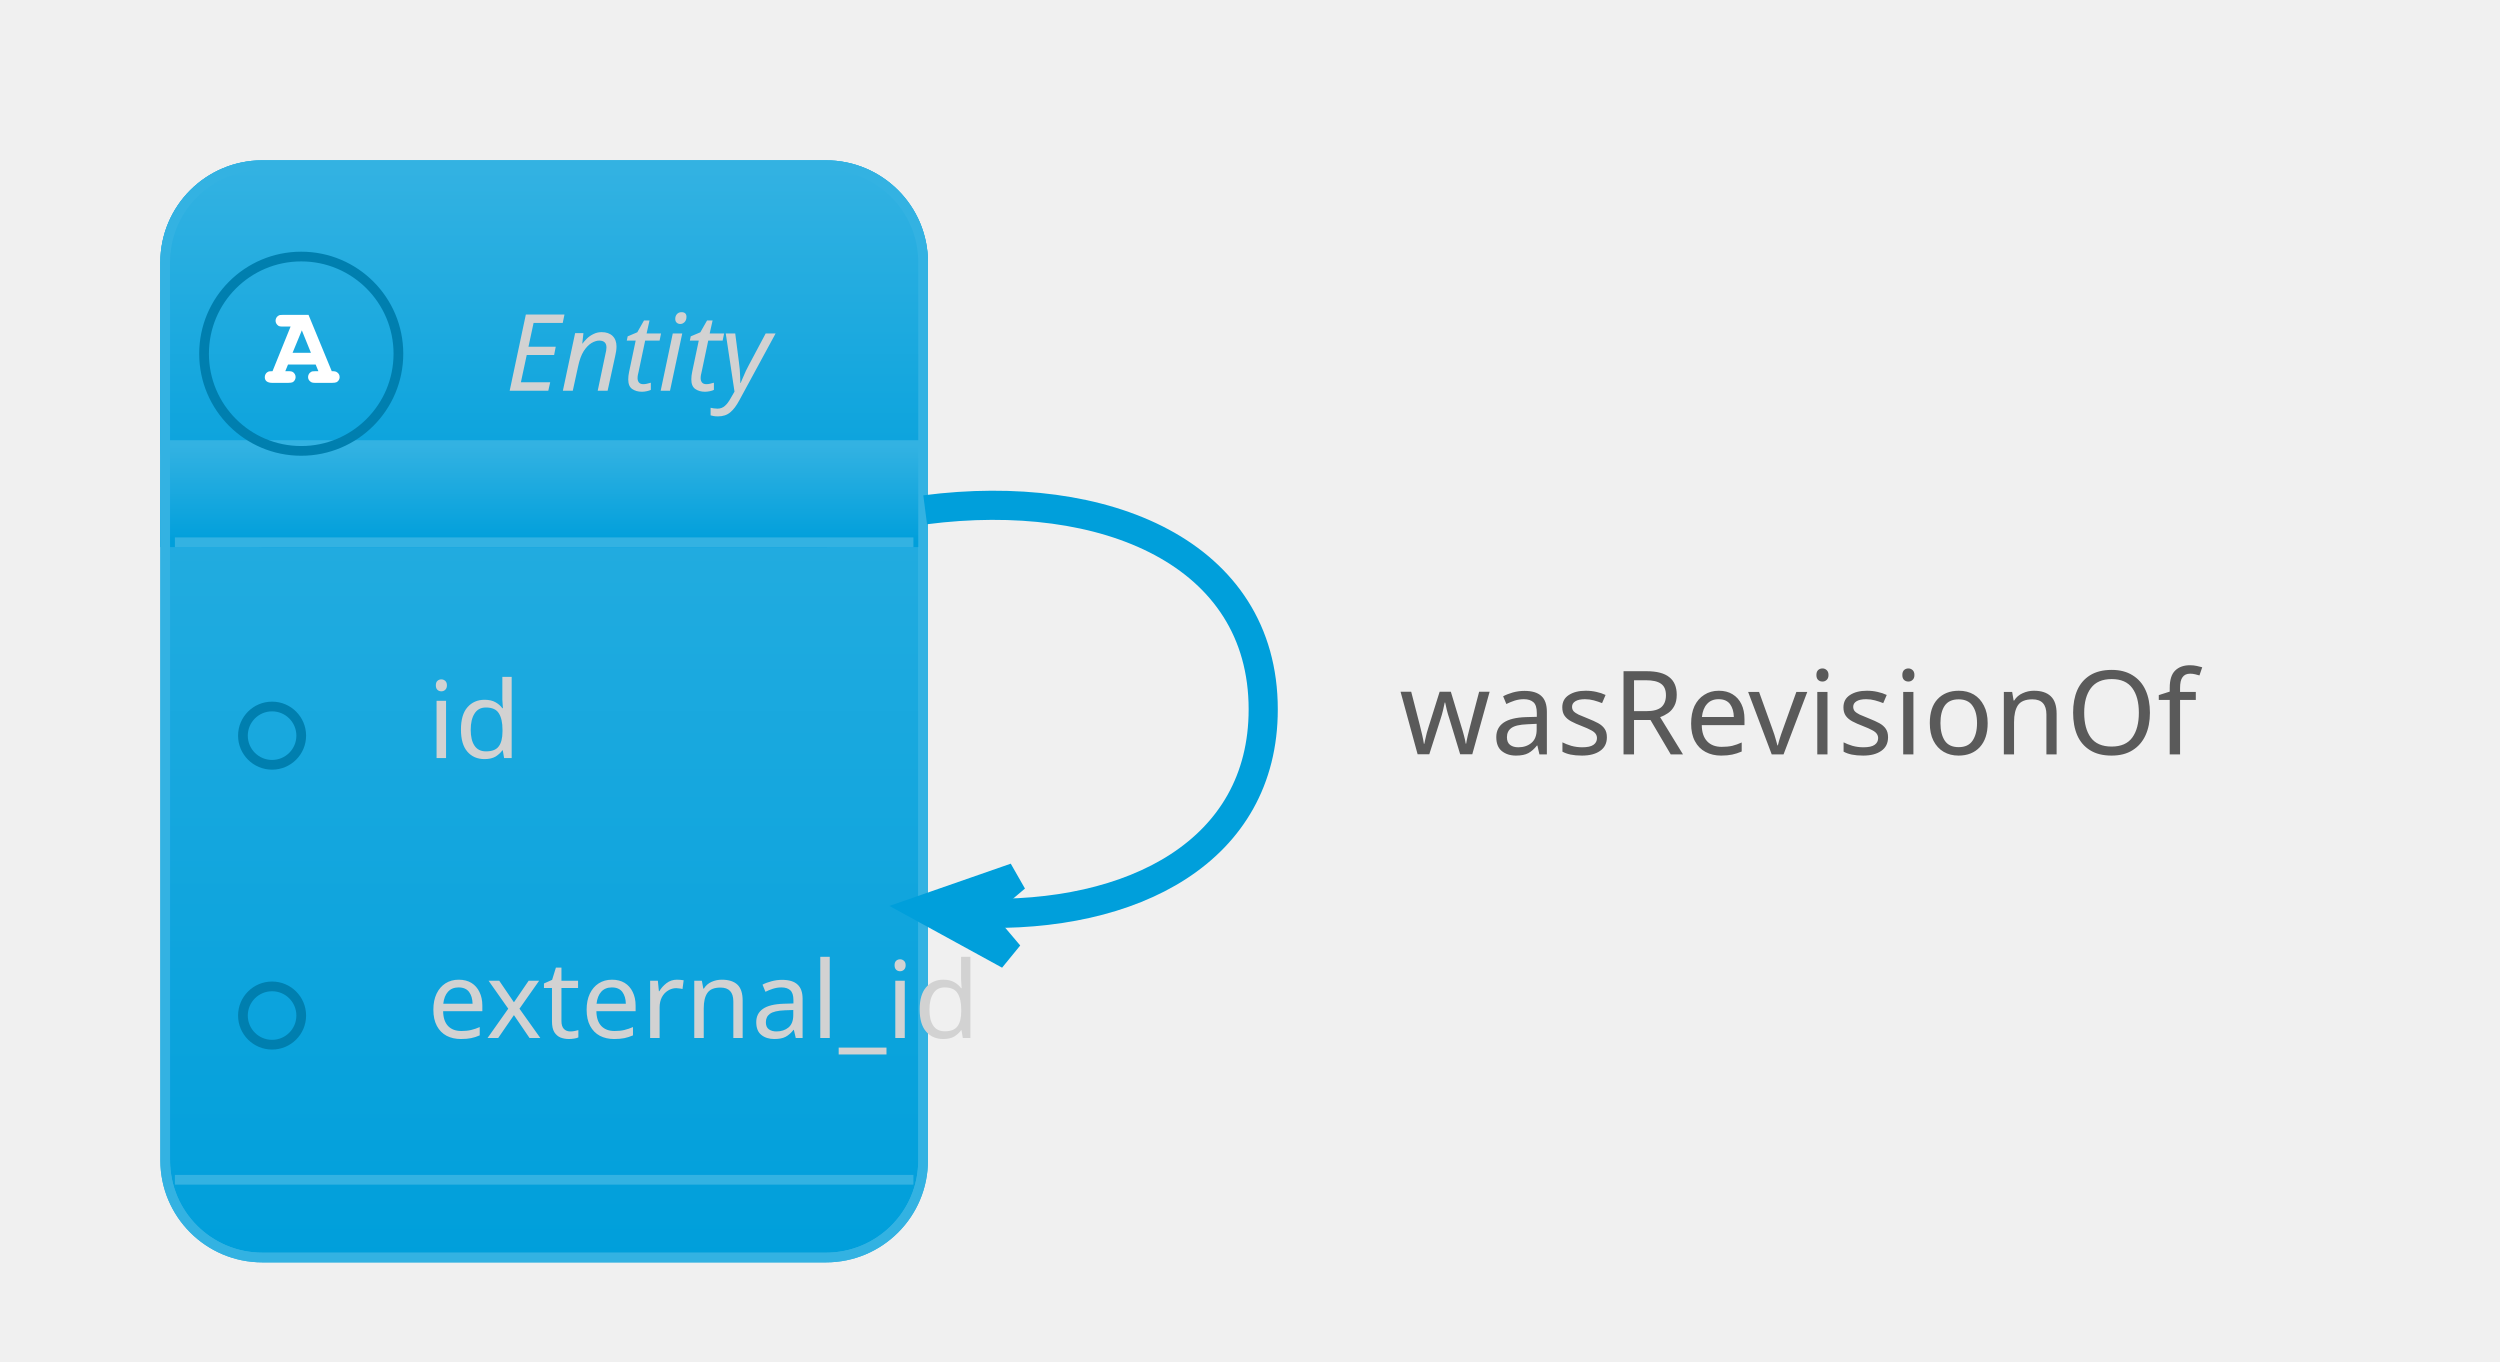
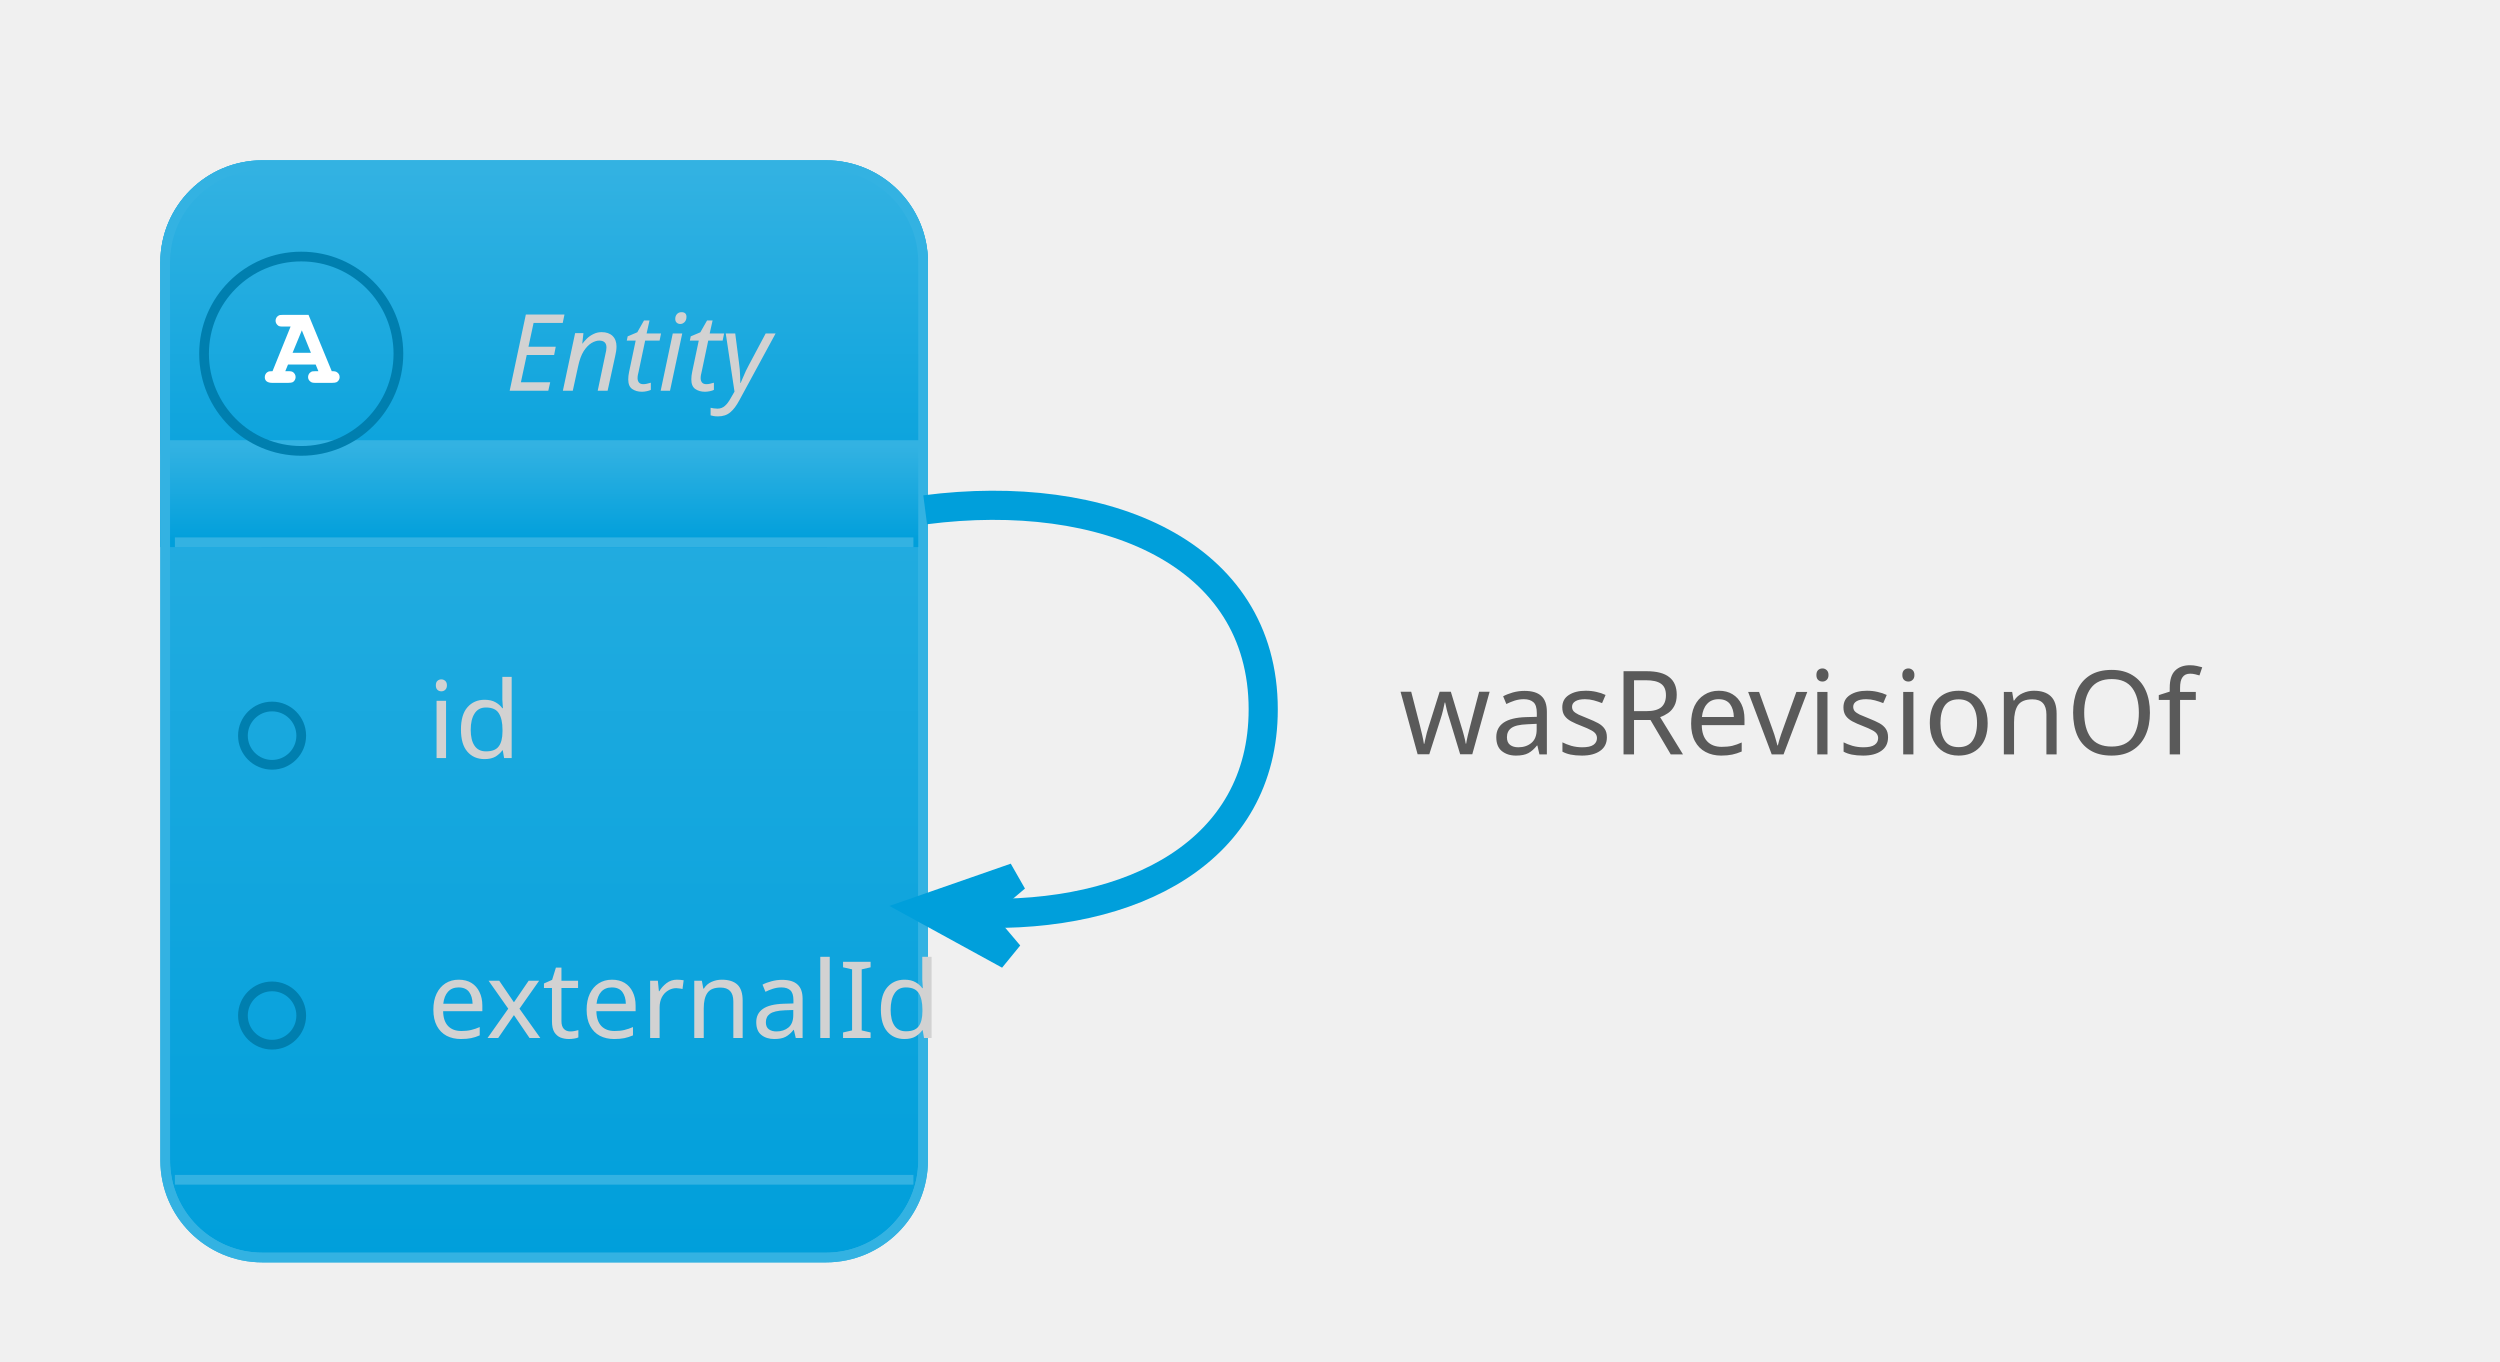
<svg xmlns="http://www.w3.org/2000/svg" contentStyleType="text/css" height="146.875px" preserveAspectRatio="none" style="width:268px;height:146px;background:#00000000;" version="1.1" viewBox="0 0 268 146" width="268.75px" zoomAndPan="magnify">
  <defs>
    <linearGradient id="gpsc4ov73sr9k0" x1="50%" x2="50%" y1="0%" y2="100%">
      <stop offset="0%" stop-color="#33B2E2" />
      <stop offset="100%" stop-color="#009FDB" />
    </linearGradient>
  </defs>
  <g>
    <g id="elem_Entity">
      <rect codeLine="5" fill="url(#gpsc4ov73sr9k0)" height="117.098" id="Entity" rx="10.417" ry="10.417" style="stroke:#33B2E2;stroke-width:1.042;" width="81.25" x="17.708" y="17.708" />
      <rect fill="url(#gpsc4ov73sr9k0)" height="40.422" rx="10.417" ry="10.417" style="stroke:url(#gpsc4ov73sr9k0);stroke-width:1.042;" width="81.25" x="17.708" y="17.708" />
      <rect fill="url(#gpsc4ov73sr9k0)" height="10.417" style="stroke:url(#gpsc4ov73sr9k0);stroke-width:1.042;" width="81.25" x="17.708" y="47.713" />
      <rect codeLine="5" fill="none" height="117.098" id="Entity" rx="10.417" ry="10.417" style="stroke:#33B2E2;stroke-width:1.042;" width="81.25" x="17.708" y="17.708" />
      <ellipse cx="32.292" cy="37.919" fill="none" rx="10.417" ry="10.417" style="stroke:#007FAF;stroke-width:1.042;" />
      <path d="M33.838,39.075 L34.131,39.791 L33.838,39.791 C33.529,39.791 33.431,39.807 33.317,39.889 C33.138,39.986 33.024,40.214 33.024,40.426 C33.024,40.621 33.122,40.8 33.285,40.914 C33.398,41.012 33.545,41.044 33.838,41.044 L35.579,41.044 C35.84,41.044 36.003,41.012 36.1,40.963 C36.296,40.849 36.41,40.637 36.41,40.426 C36.41,40.214 36.312,40.035 36.149,39.921 C36.019,39.823 35.905,39.791 35.563,39.791 L33.073,33.752 L30.371,33.752 C30.029,33.752 29.948,33.769 29.834,33.85 C29.639,33.964 29.541,34.176 29.541,34.387 C29.541,34.583 29.639,34.762 29.801,34.892 C29.915,34.989 30.046,35.006 30.371,35.006 L31.152,35.006 L29.215,39.791 C28.906,39.791 28.792,39.807 28.678,39.889 C28.499,39.986 28.385,40.214 28.385,40.426 C28.385,40.833 28.662,41.044 29.215,41.044 L30.876,41.044 C31.136,41.044 31.299,41.012 31.396,40.963 C31.576,40.849 31.689,40.637 31.689,40.426 C31.689,40.214 31.592,40.035 31.429,39.905 C31.315,39.823 31.201,39.791 30.876,39.791 L30.583,39.791 L30.876,39.075 L33.838,39.075 Z M33.333,37.822 L31.364,37.822 L32.357,35.413 L33.333,37.822 Z " fill="#FFFFFF" />
      <text fill="#D2D2D2" font-family="&quot;Verdana&quot;" font-size="11.458" font-style="italic" lengthAdjust="spacing" textLength="33.333" x="54.167" y="41.886">Entity</text>
      <line style="stroke:#33B2E2;stroke-width:1.042;" x1="18.75" x2="97.917" y1="58.13" y2="58.13" />
      <ellipse cx="29.167" cy="78.862" fill="none" rx="3.125" ry="3.125" style="stroke:#007FAF;stroke-width:1.042;" />
      <text fill="#D2D2D2" font-family="&quot;Verdana&quot;" font-size="11.458" lengthAdjust="spacing" textLength="10.417" x="45.833" y="81.266">id</text>
      <ellipse cx="29.167" cy="108.866" fill="none" rx="3.125" ry="3.125" style="stroke:#007FAF;stroke-width:1.042;" />
-       <text fill="#D2D2D2" font-family="&quot;Verdana&quot;" font-size="11.458" lengthAdjust="spacing" textLength="34.375" x="45.833" y="111.271">external_id</text>
+       <text fill="#D2D2D2" font-family="&quot;Verdana&quot;" font-size="11.458" lengthAdjust="spacing" textLength="34.375" x="45.833" y="111.271">externalId</text>
      <line style="stroke:#33B2E2;stroke-width:1.042;" x1="18.75" x2="97.917" y1="126.473" y2="126.473" />
    </g>
    <g id="link_Entity_Entity">
      <path codeLine="11" d="M99.178,54.649 C118.472,52.163 135.417,59.294 135.417,76.042 C135.417,91.22 121.501,98.499 104.531,97.88 " fill="none" id="Entity-to-Entity" style="stroke:#009FDB;stroke-width:3.125;" />
      <polygon fill="#009FDB" points="99.178,97.435,108.175,102.365,104.369,97.867,108.867,94.061,99.178,97.435" style="stroke:#009FDB;stroke-width:3.125;" />
      <text fill="#5A5A5A" font-family="&quot;Verdana&quot;" font-size="12.5" lengthAdjust="spacing" textLength="91.667" x="150" y="80.874">wasRevisionOf</text>
    </g>
  </g>
</svg>
